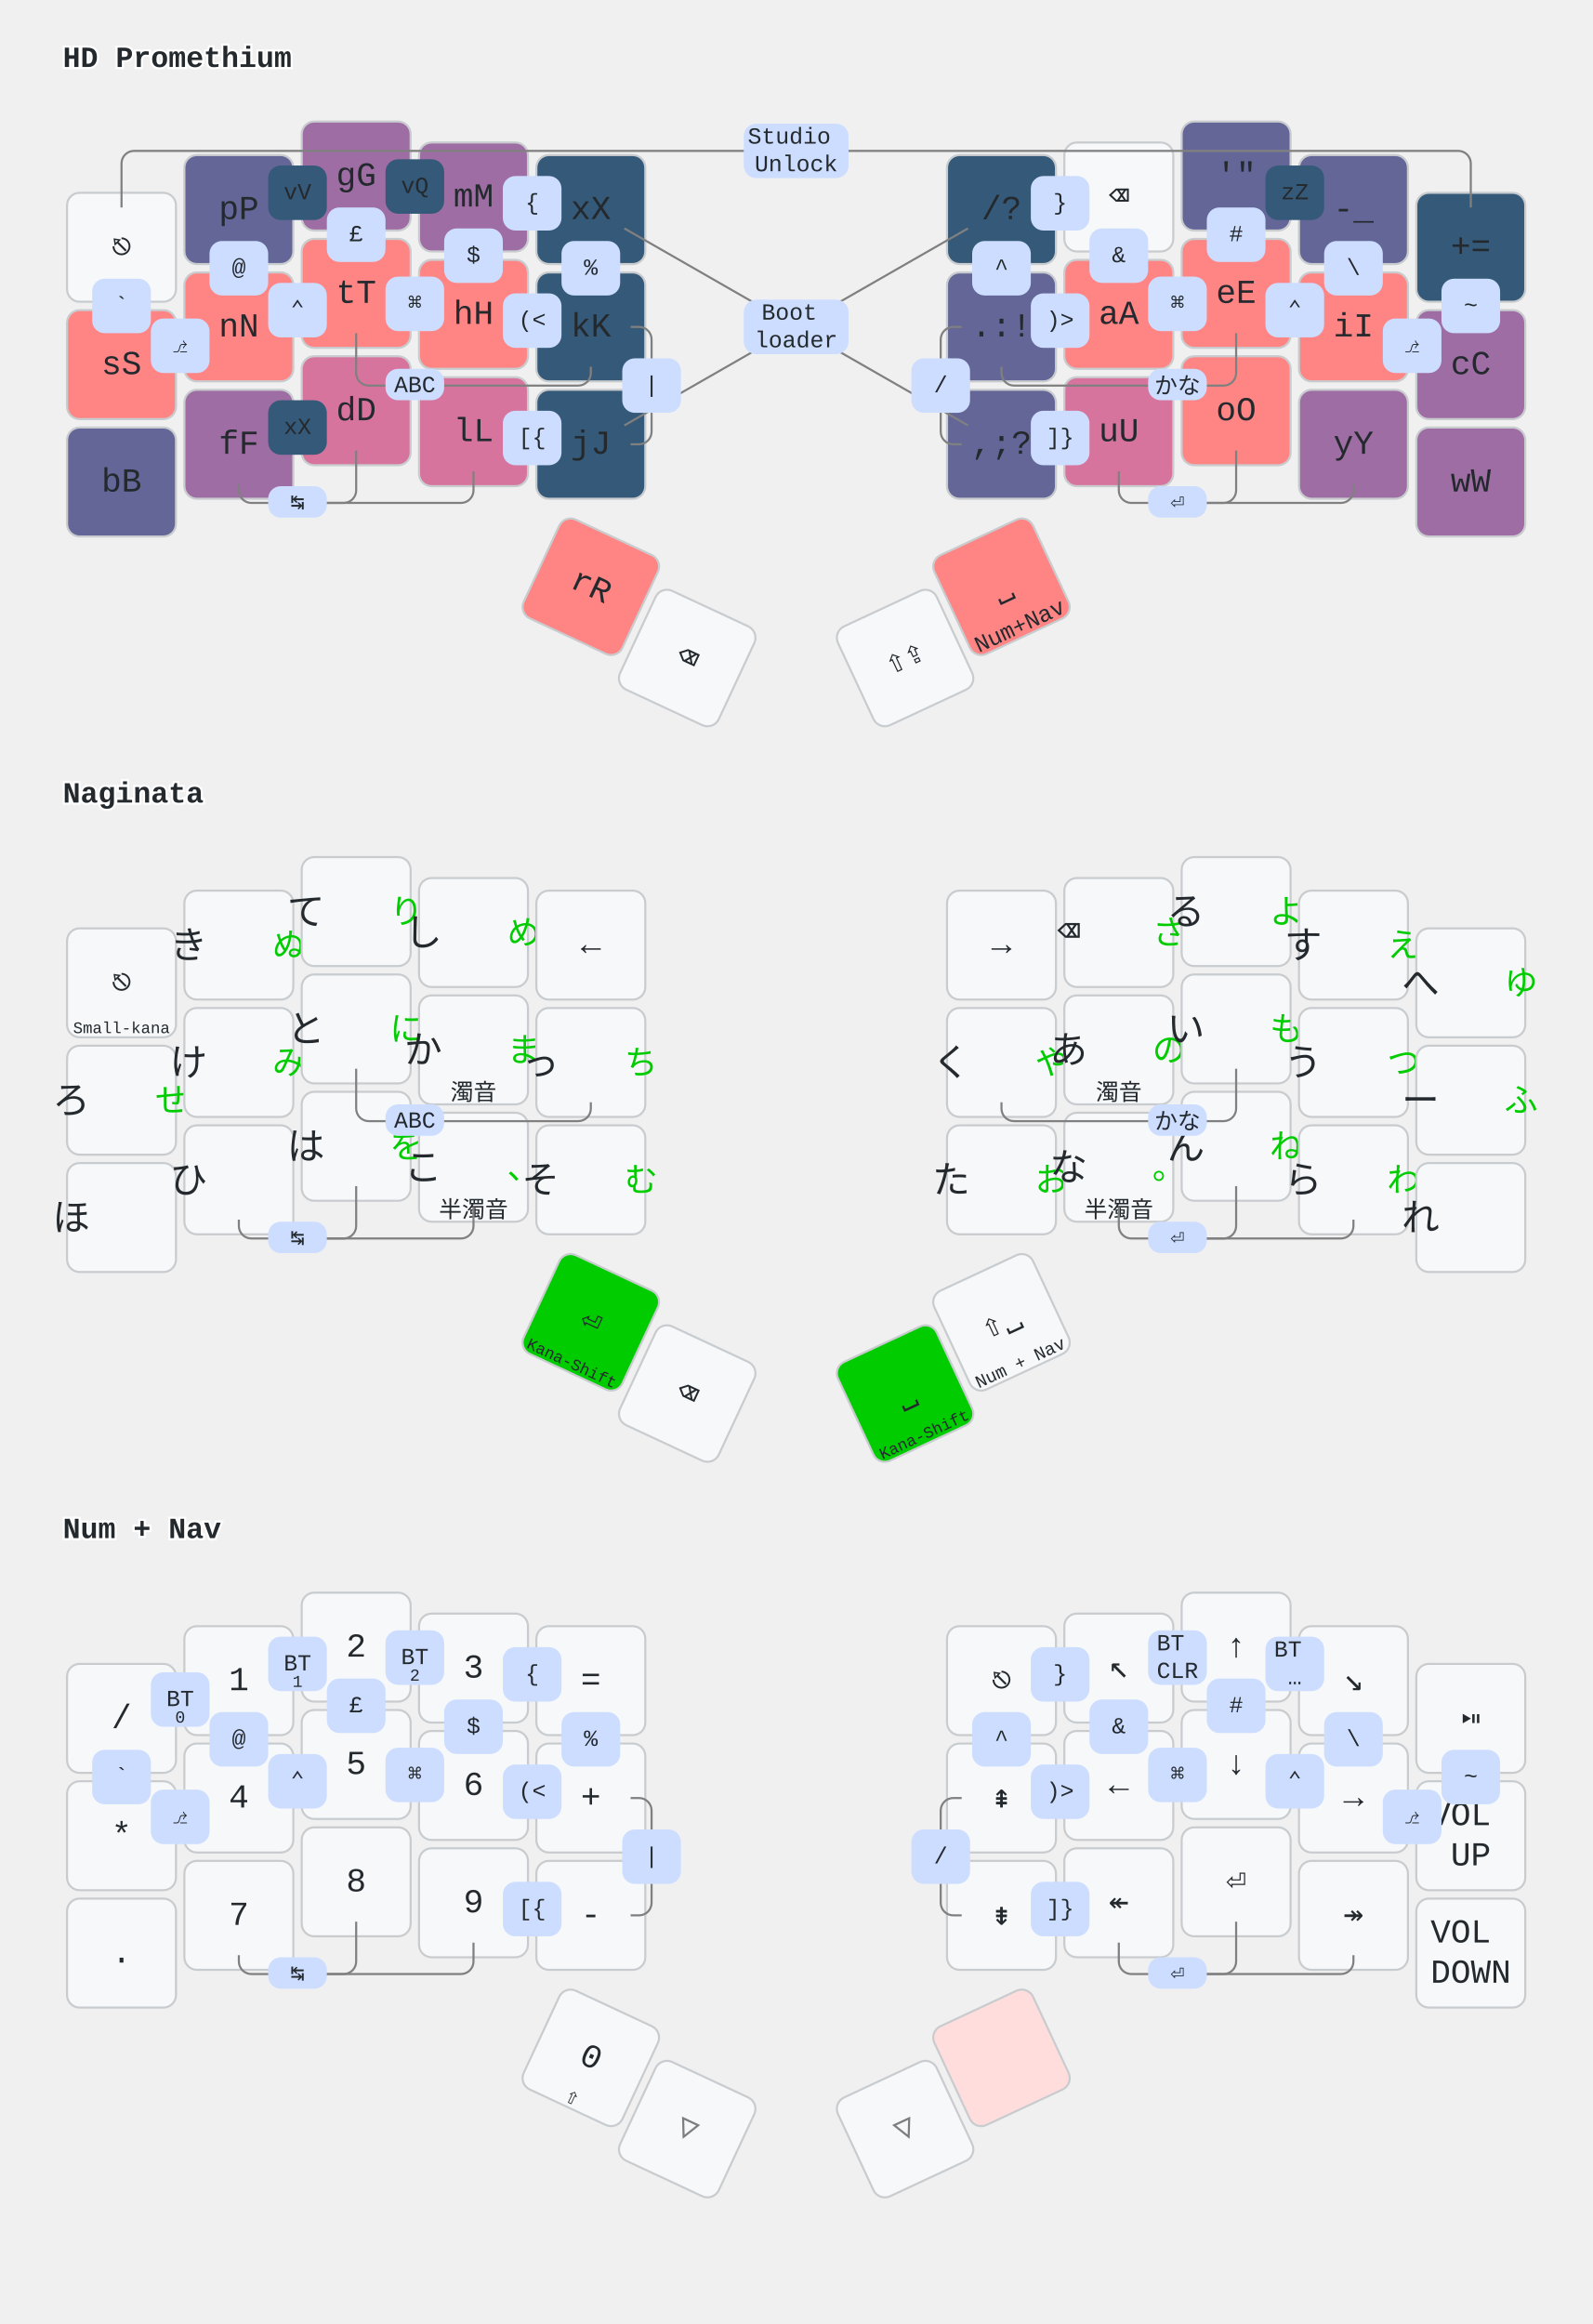
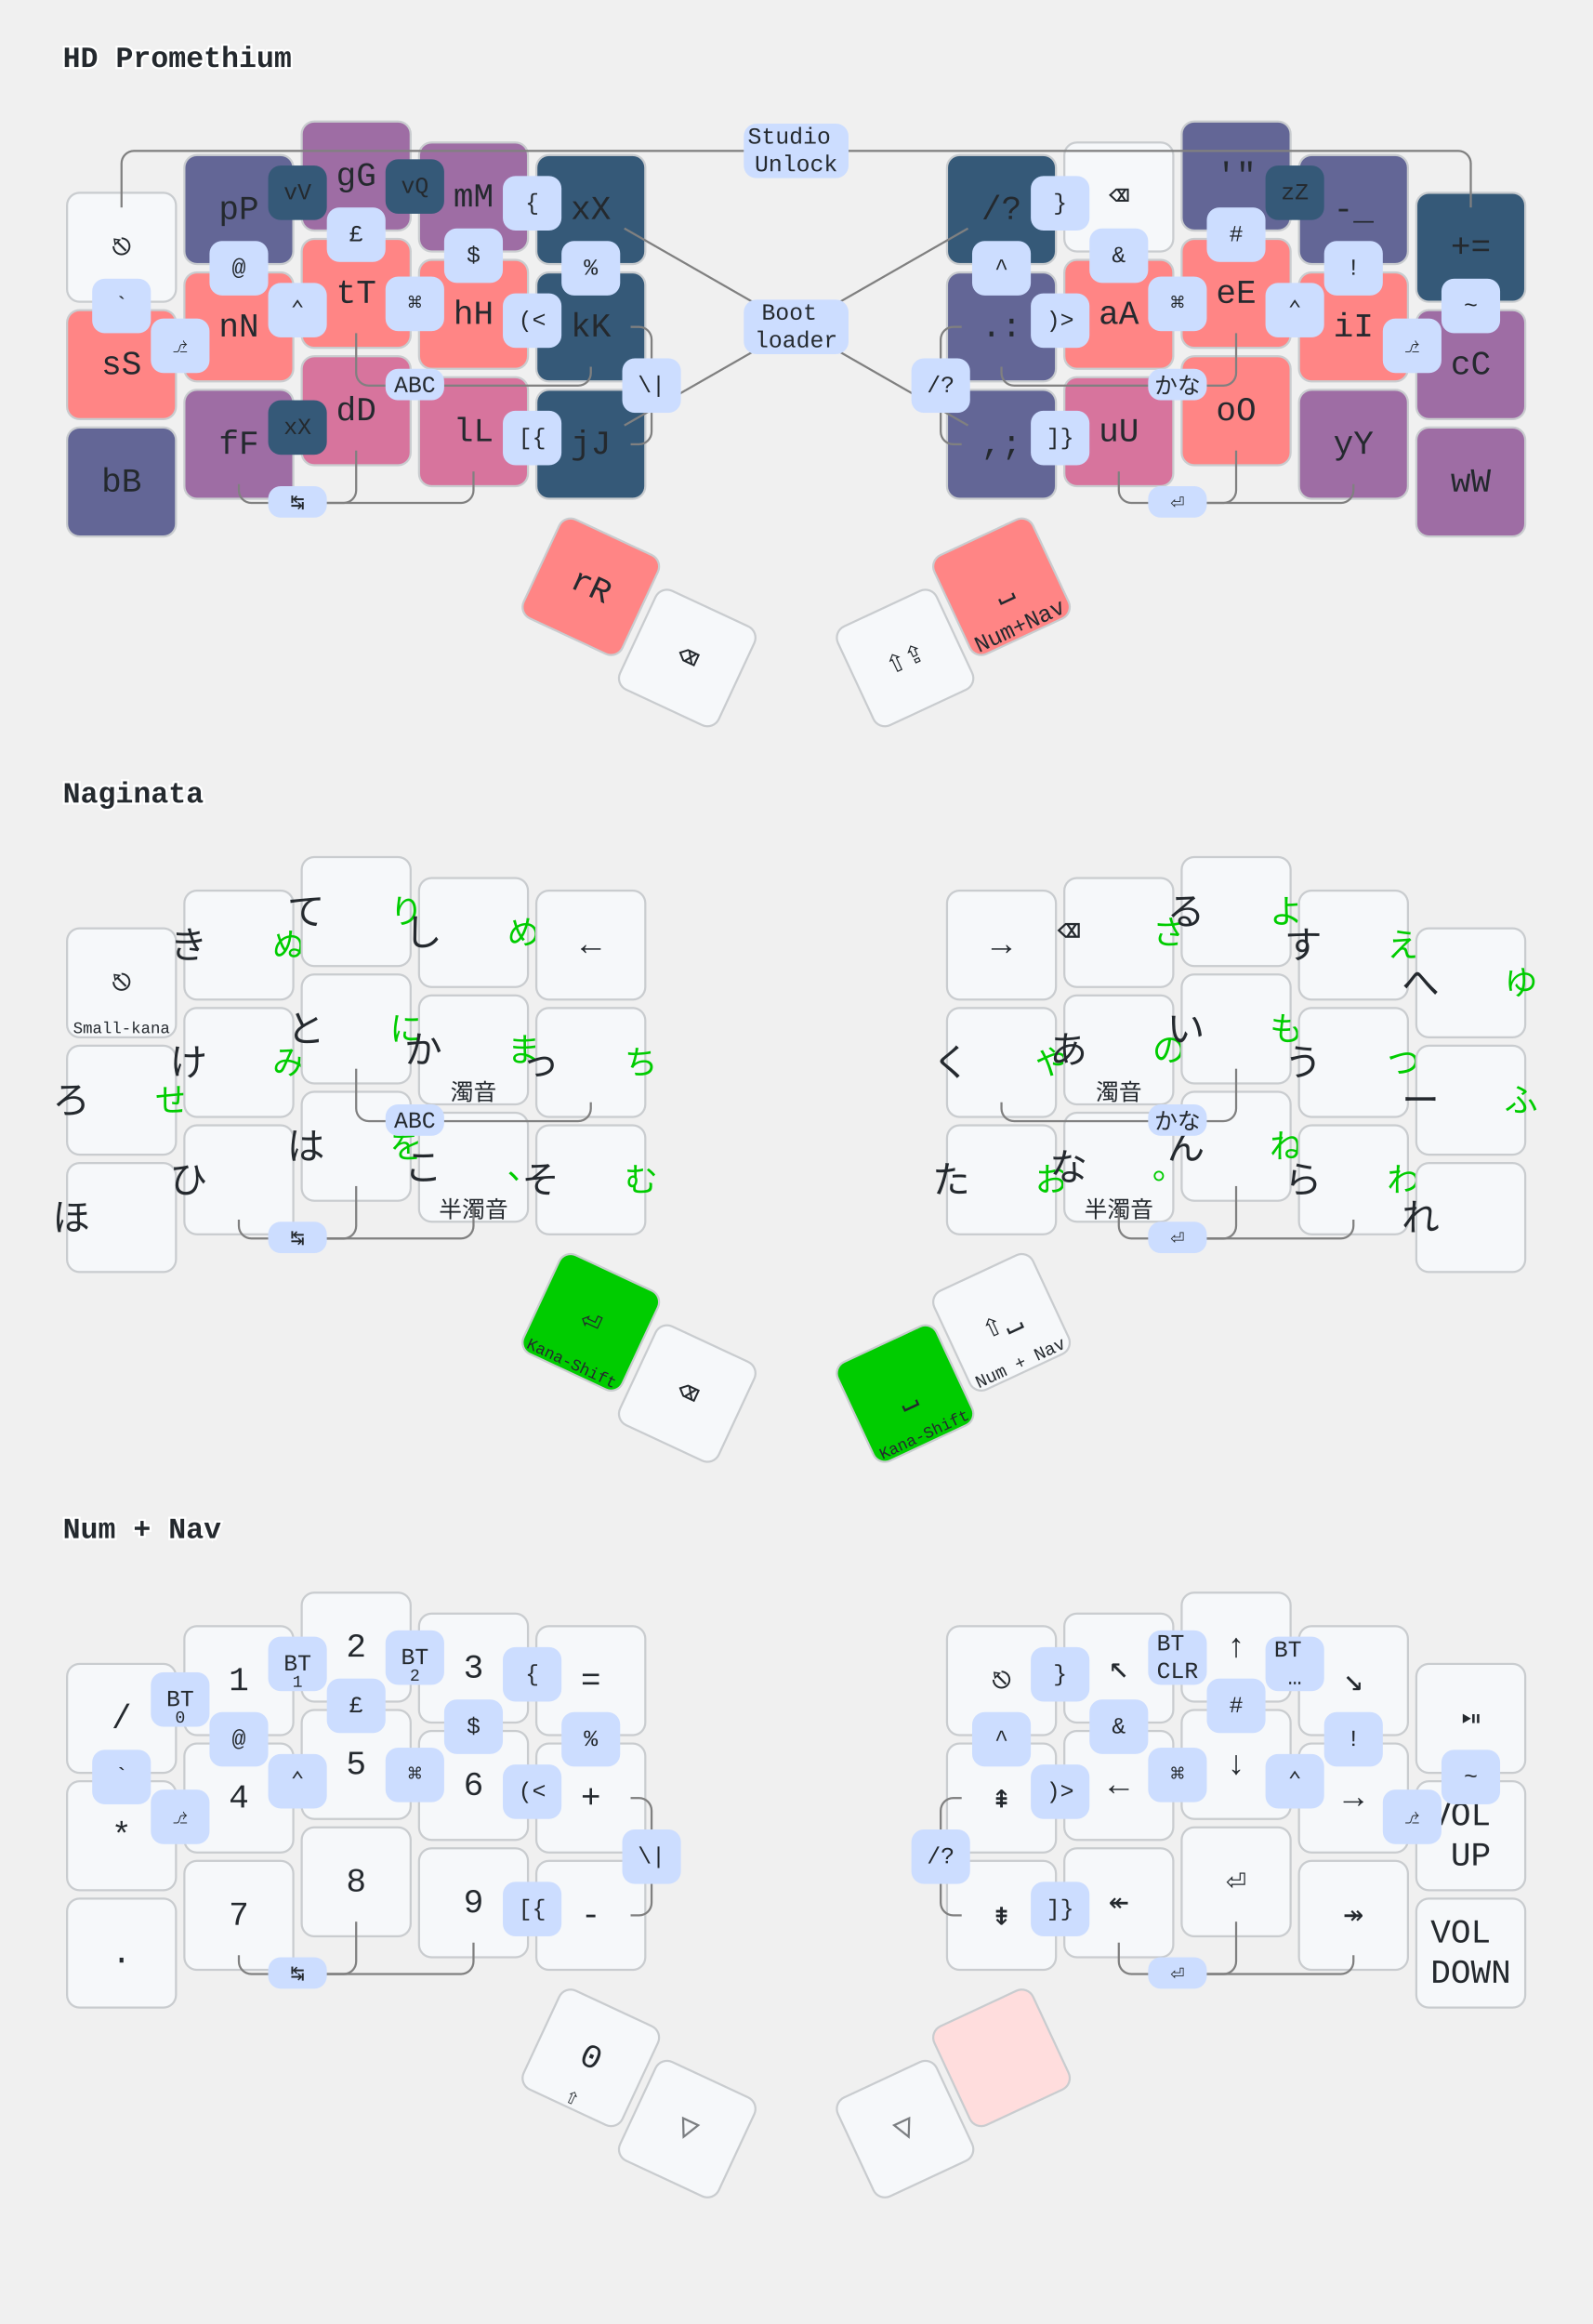
<svg xmlns="http://www.w3.org/2000/svg" width="760" height="1109" viewBox="0 0 760 1109" class="keymap">
  <style>/* inherit to force styles through use tags*/
svg path {
    fill: inherit;
}
/* font and background color specifications */
svg.keymap {
    font-family: SFMono-Regular,Consolas,Liberation Mono,Menlo,monospace;
    font-size: 14px;
    font-kerning: normal;
    text-rendering: optimizeLegibility;
    fill: #24292e;
}

/* default key styling */
rect.key {
    fill: #f6f8fa;
    stroke: #c9cccf;
    stroke-width: 1;
}

/* color accent for combo boxes */
rect.combo {
    fill: #cdf;
}

/* color accent for held keys */
rect.held, rect.combo.held {
    fill: #fdd;
}

/* color accent for ghost (optional) keys */
rect.ghost, rect.combo.ghost {
    stroke-dasharray: 4, 4;
    stroke-width: 2;
}

text {
    text-anchor: middle;
    dominant-baseline: middle;
}

/* styling for layer labels */
text.label {
    font-weight: bold;
    text-anchor: start;
    stroke: white;
    stroke-width: 2;
    paint-order: stroke;
}

text.tap {
    font-size: 16px;
}

/* styling for combo tap, and key hold/shifted label text */
text.combo, text.hold, text.shifted {
    font-size: 11px;
}

text.hold {
    text-anchor: middle;
    dominant-baseline: auto;
}

text.shifted {
    text-anchor: middle;
    dominant-baseline: hanging;
}

/* styling for hold/shifted label text in combo box */
text.combo.hold, text.combo.shifted {
    font-size: 8px;
}

/* lighter symbol for transparent keys */
text.trans {
    fill: #7b7e81;
}

/* styling for combo dendrons */
path.combo {
    stroke-width: 1;
    stroke: gray;
    fill: none;
}

/* Start Tabler Icons Cleanup */
/* cannot use height/width with glyphs */
.icon-tabler &gt; path {
    fill: inherit;
    stroke: inherit;
}
/* hide tabler's default box */
.icon-tabler &gt; path[stroke="none"][fill="none"] {
    visibility: collapse;
}

rect.low {
    fill: #355978;
}
rect.medium-low {
    fill: #636696;
}
rect.medium {
    fill: #9E6DA4;
}
rect.medium-high {
    fill: #D7749D;
}
rect.high {
    fill: #FF8585;
}

/* green styling for Naginata kana-shift */
rect.kshift {
    fill: #00CC00;
}
text.left {
    font-size: 18px;
    translate: 16px 7px;
}
text.right {
    fill: #00CC00;
    font-size: 16px;
    translate: -16px -10px;
}
</style>
  <g transform="translate(30, 0)" class="layer-HD Promethium">
    <text x="0" y="28" class="label" id="HD-Promethium">HD Promethium</text>
    <g transform="translate(0, 56)">
      <g transform="translate(28, 62)" class="key keypos-0">
        <rect rx="6" ry="6" x="-26" y="-26" width="52" height="52" class="key" />
        <text x="0" y="0" class="key tap">⎋</text>
      </g>
      <g transform="translate(84, 44)" class="key medium-low keypos-1">
        <rect rx="6" ry="6" x="-26" y="-26" width="52" height="52" class="key medium-low" />
        <text x="0" y="0" class="key medium-low tap">pP</text>
      </g>
      <g transform="translate(140, 28)" class="key medium keypos-2">
        <rect rx="6" ry="6" x="-26" y="-26" width="52" height="52" class="key medium" />
        <text x="0" y="0" class="key medium tap">gG</text>
      </g>
      <g transform="translate(196, 38)" class="key medium keypos-3">
        <rect rx="6" ry="6" x="-26" y="-26" width="52" height="52" class="key medium" />
        <text x="0" y="0" class="key medium tap">mM</text>
      </g>
      <g transform="translate(252, 44)" class="key low keypos-4">
        <rect rx="6" ry="6" x="-26" y="-26" width="52" height="52" class="key low" />
        <text x="0" y="0" class="key low tap">xX</text>
      </g>
      <g transform="translate(448, 44)" class="key low keypos-5">
        <rect rx="6" ry="6" x="-26" y="-26" width="52" height="52" class="key low" />
        <text x="0" y="0" class="key low tap">/?</text>
      </g>
      <g transform="translate(504, 38)" class="key keypos-6">
        <rect rx="6" ry="6" x="-26" y="-26" width="52" height="52" class="key" />
        <text x="0" y="0" class="key tap">⌫</text>
      </g>
      <g transform="translate(560, 28)" class="key medium-low keypos-7">
        <rect rx="6" ry="6" x="-26" y="-26" width="52" height="52" class="key medium-low" />
        <text x="0" y="0" class="key medium-low tap">'"</text>
      </g>
      <g transform="translate(616, 44)" class="key medium-low keypos-8">
        <rect rx="6" ry="6" x="-26" y="-26" width="52" height="52" class="key medium-low" />
        <text x="0" y="0" class="key medium-low tap">-_</text>
      </g>
      <g transform="translate(672, 62)" class="key low keypos-9">
        <rect rx="6" ry="6" x="-26" y="-26" width="52" height="52" class="key low" />
        <text x="0" y="0" class="key low tap">+=</text>
      </g>
      <g transform="translate(28, 118)" class="key high keypos-10">
        <rect rx="6" ry="6" x="-26" y="-26" width="52" height="52" class="key high" />
        <text x="0" y="0" class="key high tap">sS</text>
      </g>
      <g transform="translate(84, 100)" class="key high keypos-11">
        <rect rx="6" ry="6" x="-26" y="-26" width="52" height="52" class="key high" />
        <text x="0" y="0" class="key high tap">nN</text>
      </g>
      <g transform="translate(140, 84)" class="key high keypos-12">
        <rect rx="6" ry="6" x="-26" y="-26" width="52" height="52" class="key high" />
        <text x="0" y="0" class="key high tap">tT</text>
      </g>
      <g transform="translate(196, 94)" class="key high keypos-13">
        <rect rx="6" ry="6" x="-26" y="-26" width="52" height="52" class="key high" />
        <text x="0" y="0" class="key high tap">hH</text>
      </g>
      <g transform="translate(252, 100)" class="key low keypos-14">
        <rect rx="6" ry="6" x="-26" y="-26" width="52" height="52" class="key low" />
        <text x="0" y="0" class="key low tap">kK</text>
      </g>
      <g transform="translate(448, 100)" class="key medium-low keypos-15">
        <rect rx="6" ry="6" x="-26" y="-26" width="52" height="52" class="key medium-low" />
-         <text x="0" y="0" class="key medium-low tap">.:!</text>
+         <text x="0" y="0" class="key medium-low tap">.:</text>
      </g>
      <g transform="translate(504, 94)" class="key high keypos-16">
        <rect rx="6" ry="6" x="-26" y="-26" width="52" height="52" class="key high" />
        <text x="0" y="0" class="key high tap">aA</text>
      </g>
      <g transform="translate(560, 84)" class="key high keypos-17">
        <rect rx="6" ry="6" x="-26" y="-26" width="52" height="52" class="key high" />
        <text x="0" y="0" class="key high tap">eE</text>
      </g>
      <g transform="translate(616, 100)" class="key high keypos-18">
        <rect rx="6" ry="6" x="-26" y="-26" width="52" height="52" class="key high" />
        <text x="0" y="0" class="key high tap">iI</text>
      </g>
      <g transform="translate(672, 118)" class="key medium keypos-19">
        <rect rx="6" ry="6" x="-26" y="-26" width="52" height="52" class="key medium" />
        <text x="0" y="0" class="key medium tap">cC</text>
      </g>
      <g transform="translate(28, 174)" class="key medium-low keypos-20">
        <rect rx="6" ry="6" x="-26" y="-26" width="52" height="52" class="key medium-low" />
        <text x="0" y="0" class="key medium-low tap">bB</text>
      </g>
      <g transform="translate(84, 156)" class="key medium keypos-21">
        <rect rx="6" ry="6" x="-26" y="-26" width="52" height="52" class="key medium" />
        <text x="0" y="0" class="key medium tap">fF</text>
      </g>
      <g transform="translate(140, 140)" class="key medium-high keypos-22">
        <rect rx="6" ry="6" x="-26" y="-26" width="52" height="52" class="key medium-high" />
        <text x="0" y="0" class="key medium-high tap">dD</text>
      </g>
      <g transform="translate(196, 150)" class="key medium-high keypos-23">
        <rect rx="6" ry="6" x="-26" y="-26" width="52" height="52" class="key medium-high" />
        <text x="0" y="0" class="key medium-high tap">lL</text>
      </g>
      <g transform="translate(252, 156)" class="key low keypos-24">
        <rect rx="6" ry="6" x="-26" y="-26" width="52" height="52" class="key low" />
        <text x="0" y="0" class="key low tap">jJ</text>
      </g>
      <g transform="translate(448, 156)" class="key medium-low keypos-25">
        <rect rx="6" ry="6" x="-26" y="-26" width="52" height="52" class="key medium-low" />
-         <text x="0" y="0" class="key medium-low tap">,;?</text>
+         <text x="0" y="0" class="key medium-low tap">,;</text>
      </g>
      <g transform="translate(504, 150)" class="key medium-high keypos-26">
        <rect rx="6" ry="6" x="-26" y="-26" width="52" height="52" class="key medium-high" />
        <text x="0" y="0" class="key medium-high tap">uU</text>
      </g>
      <g transform="translate(560, 140)" class="key high keypos-27">
        <rect rx="6" ry="6" x="-26" y="-26" width="52" height="52" class="key high" />
        <text x="0" y="0" class="key high tap">oO</text>
      </g>
      <g transform="translate(616, 156)" class="key medium keypos-28">
        <rect rx="6" ry="6" x="-26" y="-26" width="52" height="52" class="key medium" />
        <text x="0" y="0" class="key medium tap">yY</text>
      </g>
      <g transform="translate(672, 174)" class="key medium keypos-29">
        <rect rx="6" ry="6" x="-26" y="-26" width="52" height="52" class="key medium" />
        <text x="0" y="0" class="key medium tap">wW</text>
      </g>
      <g transform="translate(252, 224) rotate(25.0)" class="key high keypos-30">
        <rect rx="6" ry="6" x="-26" y="-26" width="52" height="52" class="key high" />
        <text x="0" y="0" class="key high tap">rR</text>
      </g>
      <g transform="translate(298, 258) rotate(25.0)" class="key keypos-31">
        <rect rx="6" ry="6" x="-26" y="-26" width="52" height="52" class="key" />
        <text x="0" y="0" class="key tap">⌫</text>
      </g>
      <g transform="translate(402, 258) rotate(-25.0)" class="key keypos-32">
        <rect rx="6" ry="6" x="-26" y="-26" width="52" height="52" class="key" />
        <text x="0" y="0" class="key tap">⇧⇪</text>
      </g>
      <g transform="translate(448, 224) rotate(-25.0)" class="key high keypos-33">
        <rect rx="6" ry="6" x="-26" y="-26" width="52" height="52" class="key high" />
        <text x="0" y="0" class="key high tap">⎵</text>
        <text x="0" y="24" class="key high hold">Num+Nav</text>
      </g>
      <g class="combo combopos-0">
        <path d="M350,16 h-316 a6.0,6.0 0 0 0 -6.0,6.0 v21" class="combo" />
        <path d="M350,16 h316 a6.0,6.0 0 0 1 6.0,6.0 v21" class="combo" />
        <rect rx="6" ry="6" x="325" y="3" width="50" height="26" class="combo" />
        <text x="350" y="16" class="combo tap">
          <tspan x="350" dy="-0.6em">Studio</tspan>
          <tspan x="350" dy="1.2em">Unlock</tspan>
        </text>
      </g>
      <g class="combo combopos-1">
        <path d="M350,100 l-82,-47" class="combo" />
        <path d="M350,100 l82,-47" class="combo" />
        <path d="M350,100 l-82,47" class="combo" />
        <path d="M350,100 l82,47" class="combo" />
        <rect rx="6" ry="6" x="325" y="87" width="50" height="26" class="combo" />
        <text x="350" y="100" class="combo tap">
          <tspan x="350" dy="-0.6em">Boot</tspan>
          <tspan x="350" dy="1.2em">loader</tspan>
        </text>
      </g>
      <g class="combo combopos-2">
        <path d="M532,128 h-78 a6.0,6.0 0 0 1 -6.0,-6.0 v-3" class="combo" />
        <path d="M532,128 h22 a6.0,6.0 0 0 0 6.0,-6.0 v-19" class="combo" />
        <rect rx="6" ry="6" x="518" y="120" width="28" height="15" class="combo" />
        <text x="532" y="128" class="combo tap">かな</text>
      </g>
      <g class="combo combopos-3">
        <path d="M168,128 h78 a6.0,6.0 0 0 0 6.0,-6.0 v-3" class="combo" />
        <path d="M168,128 h-22 a6.0,6.0 0 0 1 -6.0,-6.0 v-19" class="combo" />
        <rect rx="6" ry="6" x="154" y="120" width="28" height="15" class="combo" />
        <text x="168" y="128" class="combo tap">ABC</text>
      </g>
      <g class="combo combopos-4">
        <path d="M112,184 h78 a6.0,6.0 0 0 0 6.0,-6.0 v-9" class="combo" />
        <path d="M112,184 h22 a6.0,6.0 0 0 0 6.0,-6.0 v-19" class="combo" />
        <path d="M112,184 h-22 a6.0,6.0 0 0 1 -6.0,-6.0 v-3" class="combo" />
        <rect rx="6" ry="6" x="98" y="176" width="28" height="15" class="combo" />
        <text x="112" y="184" class="combo tap">↹</text>
      </g>
      <g class="combo combopos-5">
        <path d="M532,184 h-22 a6.0,6.0 0 0 1 -6.0,-6.0 v-9" class="combo" />
        <path d="M532,184 h22 a6.0,6.0 0 0 0 6.0,-6.0 v-19" class="combo" />
        <path d="M532,184 h78 a6.0,6.0 0 0 0 6.0,-6.0 v-3" class="combo" />
        <rect rx="6" ry="6" x="518" y="176" width="28" height="15" class="combo" />
        <text x="532" y="184" class="combo tap">⏎</text>
      </g>
      <g class="combo combopos-6">
        <rect rx="6" ry="6" x="42" y="96" width="28" height="26" class="combo" />
        <text x="56" y="109" class="combo tap">⎇</text>
      </g>
      <g class="combo combopos-7">
        <rect rx="6" ry="6" x="98" y="79" width="28" height="26" class="combo" />
        <text x="112" y="92" class="combo tap">⌃</text>
      </g>
      <g class="combo combopos-8">
        <rect rx="6" ry="6" x="154" y="76" width="28" height="26" class="combo" />
        <text x="168" y="89" class="combo tap">⌘</text>
      </g>
      <g class="combo combopos-9">
        <rect rx="6" ry="6" x="630" y="96" width="28" height="26" class="combo" />
        <text x="644" y="109" class="combo tap">⎇</text>
      </g>
      <g class="combo combopos-10">
        <rect rx="6" ry="6" x="574" y="79" width="28" height="26" class="combo" />
        <text x="588" y="92" class="combo tap">⌃</text>
      </g>
      <g class="combo combopos-11">
        <rect rx="6" ry="6" x="518" y="76" width="28" height="26" class="combo" />
        <text x="532" y="89" class="combo tap">⌘</text>
      </g>
      <g class="combo low combopos-12">
        <rect rx="6" ry="6" x="154" y="20" width="28" height="26" class="combo low" />
        <text x="168" y="33" class="combo low tap">vQ</text>
      </g>
      <g class="combo low combopos-13">
        <rect rx="6" ry="6" x="574" y="23" width="28" height="26" class="combo low" />
        <text x="588" y="36" class="combo low tap">zZ</text>
      </g>
      <g class="combo low combopos-14">
        <rect rx="6" ry="6" x="98" y="23" width="28" height="26" class="combo low" />
        <text x="112" y="36" class="combo low tap">vV</text>
      </g>
      <g class="combo low combopos-15">
        <rect rx="6" ry="6" x="98" y="135" width="28" height="26" class="combo low" />
        <text x="112" y="148" class="combo low tap">xX</text>
      </g>
      <g class="combo combopos-16">
        <rect rx="6" ry="6" x="14" y="77" width="28" height="26" class="combo" />
        <text x="28" y="90" class="combo tap">`</text>
      </g>
      <g class="combo combopos-17">
        <rect rx="6" ry="6" x="70" y="59" width="28" height="26" class="combo" />
        <text x="84" y="72" class="combo tap">@</text>
      </g>
      <g class="combo combopos-18">
        <rect rx="6" ry="6" x="126" y="43" width="28" height="26" class="combo" />
        <text x="140" y="56" class="combo tap">£</text>
      </g>
      <g class="combo combopos-19">
        <rect rx="6" ry="6" x="182" y="53" width="28" height="26" class="combo" />
        <text x="196" y="66" class="combo tap">$</text>
      </g>
      <g class="combo combopos-20">
        <rect rx="6" ry="6" x="238" y="59" width="28" height="26" class="combo" />
        <text x="252" y="72" class="combo tap">%</text>
      </g>
      <g class="combo combopos-21">
        <path d="M281,128 v-22 a6.0,6.0 0 0 0 -6.0,-6.0 h-4" class="combo" />
        <path d="M281,128 v22 a6.0,6.0 0 0 1 -6.0,6.0 h-4" class="combo" />
        <rect rx="6" ry="6" x="267" y="115" width="28" height="26" class="combo" />
-         <text x="281" y="128" class="combo tap">|</text>
+         <text x="281" y="128" class="combo tap">\|</text>
      </g>
      <g class="combo combopos-22">
        <path d="M419,128 v-22 a6.0,6.0 0 0 1 6.0,-6.0 h4" class="combo" />
        <path d="M419,128 v22 a6.0,6.0 0 0 0 6.0,6.0 h4" class="combo" />
        <rect rx="6" ry="6" x="405" y="115" width="28" height="26" class="combo" />
-         <text x="419" y="128" class="combo tap">/</text>
+         <text x="419" y="128" class="combo tap">/?</text>
      </g>
      <g class="combo combopos-23">
        <rect rx="6" ry="6" x="434" y="59" width="28" height="26" class="combo" />
        <text x="448" y="72" class="combo tap">^</text>
      </g>
      <g class="combo combopos-24">
        <rect rx="6" ry="6" x="490" y="53" width="28" height="26" class="combo" />
        <text x="504" y="66" class="combo tap">&amp;</text>
      </g>
      <g class="combo combopos-25">
        <rect rx="6" ry="6" x="546" y="43" width="28" height="26" class="combo" />
        <text x="560" y="56" class="combo tap">#</text>
      </g>
      <g class="combo combopos-26">
        <rect rx="6" ry="6" x="602" y="59" width="28" height="26" class="combo" />
-         <text x="616" y="72" class="combo tap">\</text>
+         <text x="616" y="72" class="combo tap">!</text>
      </g>
      <g class="combo combopos-27">
        <rect rx="6" ry="6" x="658" y="77" width="28" height="26" class="combo" />
        <text x="672" y="90" class="combo tap">~</text>
      </g>
      <g class="combo combopos-28">
        <rect rx="6" ry="6" x="210" y="28" width="28" height="26" class="combo" />
        <text x="224" y="41" class="combo tap">{</text>
      </g>
      <g class="combo combopos-29">
        <rect rx="6" ry="6" x="462" y="28" width="28" height="26" class="combo" />
        <text x="476" y="41" class="combo tap">}</text>
      </g>
      <g class="combo combopos-30">
        <rect rx="6" ry="6" x="210" y="84" width="28" height="26" class="combo" />
        <text x="224" y="97" class="combo tap">(&lt;</text>
      </g>
      <g class="combo combopos-31">
        <rect rx="6" ry="6" x="462" y="84" width="28" height="26" class="combo" />
        <text x="476" y="97" class="combo tap">)&gt;</text>
      </g>
      <g class="combo combopos-32">
        <rect rx="6" ry="6" x="210" y="140" width="28" height="26" class="combo" />
        <text x="224" y="153" class="combo tap">[{</text>
      </g>
      <g class="combo combopos-33">
        <rect rx="6" ry="6" x="462" y="140" width="28" height="26" class="combo" />
        <text x="476" y="153" class="combo tap">]}</text>
      </g>
    </g>
  </g>
  <g transform="translate(30, 351)" class="layer-Naginata">
    <text x="0" y="28" class="label" id="Naginata">Naginata</text>
    <g transform="translate(0, 56)">
      <g transform="translate(28, 62)" class="key keypos-0">
        <rect rx="6" ry="6" x="-26" y="-26" width="52" height="52" class="key" />
        <text x="0" y="0" class="key tap">⎋</text>
        <text x="0" y="24" class="key hold">
          <tspan style="font-size: 70%">Small-kana</tspan>
        </text>
      </g>
      <g transform="translate(84, 44)" class="key keypos-1">
        <rect rx="6" ry="6" x="-26" y="-26" width="52" height="52" class="key" />
        <text x="-24" y="0" class="key left">き</text>
        <text x="24" y="0" class="key right">ぬ</text>
      </g>
      <g transform="translate(140, 28)" class="key keypos-2">
        <rect rx="6" ry="6" x="-26" y="-26" width="52" height="52" class="key" />
        <text x="-24" y="0" class="key left">て</text>
        <text x="24" y="0" class="key right">り</text>
      </g>
      <g transform="translate(196, 38)" class="key keypos-3">
        <rect rx="6" ry="6" x="-26" y="-26" width="52" height="52" class="key" />
        <text x="-24" y="0" class="key left">し</text>
        <text x="24" y="0" class="key right">め</text>
      </g>
      <g transform="translate(252, 44)" class="key keypos-4">
        <rect rx="6" ry="6" x="-26" y="-26" width="52" height="52" class="key" />
        <text x="0" y="0" class="key tap">←</text>
      </g>
      <g transform="translate(448, 44)" class="key keypos-5">
        <rect rx="6" ry="6" x="-26" y="-26" width="52" height="52" class="key" />
        <text x="0" y="0" class="key tap">→</text>
      </g>
      <g transform="translate(504, 38)" class="key keypos-6">
        <rect rx="6" ry="6" x="-26" y="-26" width="52" height="52" class="key" />
        <text x="-24" y="0" class="key left">⌫</text>
        <text x="24" y="0" class="key right">さ</text>
      </g>
      <g transform="translate(560, 28)" class="key keypos-7">
        <rect rx="6" ry="6" x="-26" y="-26" width="52" height="52" class="key" />
        <text x="-24" y="0" class="key left">る</text>
        <text x="24" y="0" class="key right">よ</text>
      </g>
      <g transform="translate(616, 44)" class="key keypos-8">
        <rect rx="6" ry="6" x="-26" y="-26" width="52" height="52" class="key" />
        <text x="-24" y="0" class="key left">す</text>
        <text x="24" y="0" class="key right">え</text>
      </g>
      <g transform="translate(672, 62)" class="key keypos-9">
        <rect rx="6" ry="6" x="-26" y="-26" width="52" height="52" class="key" />
        <text x="-24" y="0" class="key left">へ</text>
        <text x="24" y="0" class="key right">ゆ</text>
      </g>
      <g transform="translate(28, 118)" class="key keypos-10">
        <rect rx="6" ry="6" x="-26" y="-26" width="52" height="52" class="key" />
        <text x="-24" y="0" class="key left">ろ</text>
        <text x="24" y="0" class="key right">せ</text>
      </g>
      <g transform="translate(84, 100)" class="key keypos-11">
        <rect rx="6" ry="6" x="-26" y="-26" width="52" height="52" class="key" />
        <text x="-24" y="0" class="key left">け</text>
        <text x="24" y="0" class="key right">み</text>
      </g>
      <g transform="translate(140, 84)" class="key keypos-12">
        <rect rx="6" ry="6" x="-26" y="-26" width="52" height="52" class="key" />
        <text x="-24" y="0" class="key left">と</text>
        <text x="24" y="0" class="key right">に</text>
      </g>
      <g transform="translate(196, 94)" class="key keypos-13">
        <rect rx="6" ry="6" x="-26" y="-26" width="52" height="52" class="key" />
        <text x="0" y="24" class="key hold">濁音</text>
        <text x="-24" y="0" class="key left">か</text>
        <text x="24" y="0" class="key right">ま</text>
      </g>
      <g transform="translate(252, 100)" class="key keypos-14">
        <rect rx="6" ry="6" x="-26" y="-26" width="52" height="52" class="key" />
        <text x="-24" y="0" class="key left">っ</text>
        <text x="24" y="0" class="key right">ち</text>
      </g>
      <g transform="translate(448, 100)" class="key keypos-15">
        <rect rx="6" ry="6" x="-26" y="-26" width="52" height="52" class="key" />
        <text x="-24" y="0" class="key left">く</text>
        <text x="24" y="0" class="key right">や</text>
      </g>
      <g transform="translate(504, 94)" class="key keypos-16">
        <rect rx="6" ry="6" x="-26" y="-26" width="52" height="52" class="key" />
        <text x="0" y="24" class="key hold">濁音</text>
        <text x="-24" y="0" class="key left">あ</text>
        <text x="24" y="0" class="key right">の</text>
      </g>
      <g transform="translate(560, 84)" class="key keypos-17">
        <rect rx="6" ry="6" x="-26" y="-26" width="52" height="52" class="key" />
        <text x="-24" y="0" class="key left">い</text>
        <text x="24" y="0" class="key right">も</text>
      </g>
      <g transform="translate(616, 100)" class="key keypos-18">
        <rect rx="6" ry="6" x="-26" y="-26" width="52" height="52" class="key" />
        <text x="-24" y="0" class="key left">う</text>
        <text x="24" y="0" class="key right">つ</text>
      </g>
      <g transform="translate(672, 118)" class="key keypos-19">
        <rect rx="6" ry="6" x="-26" y="-26" width="52" height="52" class="key" />
        <text x="-24" y="0" class="key left">ー</text>
        <text x="24" y="0" class="key right">ふ</text>
      </g>
      <g transform="translate(28, 174)" class="key keypos-20">
        <rect rx="6" ry="6" x="-26" y="-26" width="52" height="52" class="key" />
        <text x="-24" y="0" class="key left">ほ</text>
      </g>
      <g transform="translate(84, 156)" class="key keypos-21">
        <rect rx="6" ry="6" x="-26" y="-26" width="52" height="52" class="key" />
        <text x="-24" y="0" class="key left">ひ</text>
      </g>
      <g transform="translate(140, 140)" class="key keypos-22">
        <rect rx="6" ry="6" x="-26" y="-26" width="52" height="52" class="key" />
        <text x="-24" y="0" class="key left">は</text>
        <text x="24" y="0" class="key right">を</text>
      </g>
      <g transform="translate(196, 150)" class="key keypos-23">
        <rect rx="6" ry="6" x="-26" y="-26" width="52" height="52" class="key" />
        <text x="0" y="24" class="key hold">半濁音</text>
        <text x="-24" y="0" class="key left">こ</text>
        <text x="24" y="0" class="key right">、</text>
      </g>
      <g transform="translate(252, 156)" class="key keypos-24">
        <rect rx="6" ry="6" x="-26" y="-26" width="52" height="52" class="key" />
        <text x="-24" y="0" class="key left">そ</text>
        <text x="24" y="0" class="key right">む</text>
      </g>
      <g transform="translate(448, 156)" class="key keypos-25">
        <rect rx="6" ry="6" x="-26" y="-26" width="52" height="52" class="key" />
        <text x="-24" y="0" class="key left">た</text>
        <text x="24" y="0" class="key right">お</text>
      </g>
      <g transform="translate(504, 150)" class="key keypos-26">
        <rect rx="6" ry="6" x="-26" y="-26" width="52" height="52" class="key" />
        <text x="0" y="24" class="key hold">半濁音</text>
        <text x="-24" y="0" class="key left">な</text>
        <text x="24" y="0" class="key right">。</text>
      </g>
      <g transform="translate(560, 140)" class="key keypos-27">
        <rect rx="6" ry="6" x="-26" y="-26" width="52" height="52" class="key" />
        <text x="-24" y="0" class="key left">ん</text>
        <text x="24" y="0" class="key right">ね</text>
      </g>
      <g transform="translate(616, 156)" class="key keypos-28">
        <rect rx="6" ry="6" x="-26" y="-26" width="52" height="52" class="key" />
        <text x="-24" y="0" class="key left">ら</text>
        <text x="24" y="0" class="key right">わ</text>
      </g>
      <g transform="translate(672, 174)" class="key keypos-29">
        <rect rx="6" ry="6" x="-26" y="-26" width="52" height="52" class="key" />
        <text x="-24" y="0" class="key left">れ</text>
      </g>
      <g transform="translate(252, 224) rotate(25.0)" class="key kshift keypos-30">
        <rect rx="6" ry="6" x="-26" y="-26" width="52" height="52" class="key kshift" />
        <text x="0" y="0" class="key kshift tap">⏎</text>
        <text x="0" y="24" class="key kshift hold">
          <tspan style="font-size: 70%">Kana-Shift</tspan>
        </text>
      </g>
      <g transform="translate(298, 258) rotate(25.0)" class="key keypos-31">
        <rect rx="6" ry="6" x="-26" y="-26" width="52" height="52" class="key" />
        <text x="0" y="0" class="key tap">⌫</text>
      </g>
      <g transform="translate(402, 258) rotate(-25.0)" class="key kshift keypos-32">
        <rect rx="6" ry="6" x="-26" y="-26" width="52" height="52" class="key kshift" />
        <text x="0" y="0" class="key kshift tap">⎵</text>
        <text x="0" y="24" class="key kshift hold">
          <tspan style="font-size: 70%">Kana-Shift</tspan>
        </text>
      </g>
      <g transform="translate(448, 224) rotate(-25.0)" class="key keypos-33">
        <rect rx="6" ry="6" x="-26" y="-26" width="52" height="52" class="key" />
        <text x="0" y="0" class="key tap">⇧⎵</text>
        <a href="#Num--Nav">
          <text x="0" y="24" class="key hold layer-activator">
            <tspan style="font-size: 78%">Num + Nav</tspan>
          </text>
        </a>
      </g>
      <g class="combo combopos-0">
        <path d="M532,128 h-78 a6.0,6.0 0 0 1 -6.0,-6.0 v-3" class="combo" />
        <path d="M532,128 h22 a6.0,6.0 0 0 0 6.0,-6.0 v-19" class="combo" />
        <rect rx="6" ry="6" x="518" y="120" width="28" height="15" class="combo" />
        <text x="532" y="128" class="combo tap">かな</text>
      </g>
      <g class="combo combopos-1">
        <path d="M168,128 h78 a6.0,6.0 0 0 0 6.0,-6.0 v-3" class="combo" />
        <path d="M168,128 h-22 a6.0,6.0 0 0 1 -6.0,-6.0 v-19" class="combo" />
        <rect rx="6" ry="6" x="154" y="120" width="28" height="15" class="combo" />
        <text x="168" y="128" class="combo tap">ABC</text>
      </g>
      <g class="combo combopos-2">
        <path d="M112,184 h78 a6.0,6.0 0 0 0 6.0,-6.0 v-9" class="combo" />
        <path d="M112,184 h22 a6.0,6.0 0 0 0 6.0,-6.0 v-19" class="combo" />
        <path d="M112,184 h-22 a6.0,6.0 0 0 1 -6.0,-6.0 v-3" class="combo" />
        <rect rx="6" ry="6" x="98" y="176" width="28" height="15" class="combo" />
        <text x="112" y="184" class="combo tap">↹</text>
      </g>
      <g class="combo combopos-3">
        <path d="M532,184 h-22 a6.0,6.0 0 0 1 -6.0,-6.0 v-9" class="combo" />
        <path d="M532,184 h22 a6.0,6.0 0 0 0 6.0,-6.0 v-19" class="combo" />
        <path d="M532,184 h78 a6.0,6.0 0 0 0 6.0,-6.0 v-3" class="combo" />
        <rect rx="6" ry="6" x="518" y="176" width="28" height="15" class="combo" />
        <text x="532" y="184" class="combo tap">⏎</text>
      </g>
    </g>
  </g>
  <g transform="translate(30, 702)" class="layer-Num + Nav">
    <text x="0" y="28" class="label" id="Num--Nav">Num + Nav</text>
    <g transform="translate(0, 56)">
      <g transform="translate(28, 62)" class="key keypos-0">
        <rect rx="6" ry="6" x="-26" y="-26" width="52" height="52" class="key" />
        <text x="0" y="0" class="key tap">/</text>
      </g>
      <g transform="translate(84, 44)" class="key keypos-1">
        <rect rx="6" ry="6" x="-26" y="-26" width="52" height="52" class="key" />
        <text x="0" y="0" class="key tap">1</text>
      </g>
      <g transform="translate(140, 28)" class="key keypos-2">
        <rect rx="6" ry="6" x="-26" y="-26" width="52" height="52" class="key" />
        <text x="0" y="0" class="key tap">2</text>
      </g>
      <g transform="translate(196, 38)" class="key keypos-3">
        <rect rx="6" ry="6" x="-26" y="-26" width="52" height="52" class="key" />
        <text x="0" y="0" class="key tap">3</text>
      </g>
      <g transform="translate(252, 44)" class="key keypos-4">
        <rect rx="6" ry="6" x="-26" y="-26" width="52" height="52" class="key" />
        <text x="0" y="0" class="key tap">=</text>
      </g>
      <g transform="translate(448, 44)" class="key keypos-5">
        <rect rx="6" ry="6" x="-26" y="-26" width="52" height="52" class="key" />
        <text x="0" y="0" class="key tap">⎋</text>
      </g>
      <g transform="translate(504, 38)" class="key keypos-6">
        <rect rx="6" ry="6" x="-26" y="-26" width="52" height="52" class="key" />
        <text x="0" y="0" class="key tap">↖</text>
      </g>
      <g transform="translate(560, 28)" class="key keypos-7">
        <rect rx="6" ry="6" x="-26" y="-26" width="52" height="52" class="key" />
        <text x="0" y="0" class="key tap">↑</text>
      </g>
      <g transform="translate(616, 44)" class="key keypos-8">
        <rect rx="6" ry="6" x="-26" y="-26" width="52" height="52" class="key" />
        <text x="0" y="0" class="key tap">↘</text>
      </g>
      <g transform="translate(672, 62)" class="key keypos-9">
        <rect rx="6" ry="6" x="-26" y="-26" width="52" height="52" class="key" />
        <text x="0" y="0" class="key tap">⏯</text>
      </g>
      <g transform="translate(28, 118)" class="key keypos-10">
        <rect rx="6" ry="6" x="-26" y="-26" width="52" height="52" class="key" />
        <text x="0" y="0" class="key tap">*</text>
      </g>
      <g transform="translate(84, 100)" class="key keypos-11">
        <rect rx="6" ry="6" x="-26" y="-26" width="52" height="52" class="key" />
        <text x="0" y="0" class="key tap">4</text>
      </g>
      <g transform="translate(140, 84)" class="key keypos-12">
        <rect rx="6" ry="6" x="-26" y="-26" width="52" height="52" class="key" />
        <text x="0" y="0" class="key tap">5</text>
      </g>
      <g transform="translate(196, 94)" class="key keypos-13">
        <rect rx="6" ry="6" x="-26" y="-26" width="52" height="52" class="key" />
        <text x="0" y="0" class="key tap">6</text>
      </g>
      <g transform="translate(252, 100)" class="key keypos-14">
        <rect rx="6" ry="6" x="-26" y="-26" width="52" height="52" class="key" />
        <text x="0" y="0" class="key tap">+</text>
      </g>
      <g transform="translate(448, 100)" class="key keypos-15">
        <rect rx="6" ry="6" x="-26" y="-26" width="52" height="52" class="key" />
        <text x="0" y="0" class="key tap">⇞</text>
      </g>
      <g transform="translate(504, 94)" class="key keypos-16">
        <rect rx="6" ry="6" x="-26" y="-26" width="52" height="52" class="key" />
        <text x="0" y="0" class="key tap">←</text>
      </g>
      <g transform="translate(560, 84)" class="key keypos-17">
        <rect rx="6" ry="6" x="-26" y="-26" width="52" height="52" class="key" />
        <text x="0" y="0" class="key tap">↓</text>
      </g>
      <g transform="translate(616, 100)" class="key keypos-18">
        <rect rx="6" ry="6" x="-26" y="-26" width="52" height="52" class="key" />
        <text x="0" y="0" class="key tap">→</text>
      </g>
      <g transform="translate(672, 118)" class="key keypos-19">
        <rect rx="6" ry="6" x="-26" y="-26" width="52" height="52" class="key" />
        <text x="0" y="0" class="key tap">
          <tspan x="0" dy="-0.6em">VOL</tspan>
          <tspan x="0" dy="1.2em">UP</tspan>
        </text>
      </g>
      <g transform="translate(28, 174)" class="key keypos-20">
        <rect rx="6" ry="6" x="-26" y="-26" width="52" height="52" class="key" />
        <text x="0" y="0" class="key tap">.</text>
      </g>
      <g transform="translate(84, 156)" class="key keypos-21">
        <rect rx="6" ry="6" x="-26" y="-26" width="52" height="52" class="key" />
        <text x="0" y="0" class="key tap">7</text>
      </g>
      <g transform="translate(140, 140)" class="key keypos-22">
        <rect rx="6" ry="6" x="-26" y="-26" width="52" height="52" class="key" />
        <text x="0" y="0" class="key tap">8</text>
      </g>
      <g transform="translate(196, 150)" class="key keypos-23">
        <rect rx="6" ry="6" x="-26" y="-26" width="52" height="52" class="key" />
        <text x="0" y="0" class="key tap">9</text>
      </g>
      <g transform="translate(252, 156)" class="key keypos-24">
        <rect rx="6" ry="6" x="-26" y="-26" width="52" height="52" class="key" />
        <text x="0" y="0" class="key tap">-</text>
      </g>
      <g transform="translate(448, 156)" class="key keypos-25">
        <rect rx="6" ry="6" x="-26" y="-26" width="52" height="52" class="key" />
        <text x="0" y="0" class="key tap">⇟</text>
      </g>
      <g transform="translate(504, 150)" class="key keypos-26">
        <rect rx="6" ry="6" x="-26" y="-26" width="52" height="52" class="key" />
        <text x="0" y="0" class="key tap">↞</text>
      </g>
      <g transform="translate(560, 140)" class="key keypos-27">
        <rect rx="6" ry="6" x="-26" y="-26" width="52" height="52" class="key" />
        <text x="0" y="0" class="key tap">⏎</text>
      </g>
      <g transform="translate(616, 156)" class="key keypos-28">
        <rect rx="6" ry="6" x="-26" y="-26" width="52" height="52" class="key" />
        <text x="0" y="0" class="key tap">↠</text>
      </g>
      <g transform="translate(672, 174)" class="key keypos-29">
        <rect rx="6" ry="6" x="-26" y="-26" width="52" height="52" class="key" />
        <text x="0" y="0" class="key tap">
          <tspan x="0" dy="-0.6em">VOL</tspan>
          <tspan x="0" dy="1.2em">DOWN</tspan>
        </text>
      </g>
      <g transform="translate(252, 224) rotate(25.0)" class="key keypos-30">
        <rect rx="6" ry="6" x="-26" y="-26" width="52" height="52" class="key" />
        <text x="0" y="0" class="key tap">0</text>
        <text x="0" y="24" class="key hold">⇧</text>
      </g>
      <g transform="translate(298, 258) rotate(25.0)" class="key trans keypos-31">
        <rect rx="6" ry="6" x="-26" y="-26" width="52" height="52" class="key trans" />
        <text x="0" y="0" class="key trans tap">▽</text>
      </g>
      <g transform="translate(402, 258) rotate(-25.0)" class="key trans keypos-32">
        <rect rx="6" ry="6" x="-26" y="-26" width="52" height="52" class="key trans" />
        <text x="0" y="0" class="key trans tap">▽</text>
      </g>
      <g transform="translate(448, 224) rotate(-25.0)" class="key held keypos-33">
        <rect rx="6" ry="6" x="-26" y="-26" width="52" height="52" class="key held" />
      </g>
      <g class="combo combopos-0">
        <path d="M112,184 h78 a6.0,6.0 0 0 0 6.0,-6.0 v-9" class="combo" />
        <path d="M112,184 h22 a6.0,6.0 0 0 0 6.0,-6.0 v-19" class="combo" />
        <path d="M112,184 h-22 a6.0,6.0 0 0 1 -6.0,-6.0 v-3" class="combo" />
        <rect rx="6" ry="6" x="98" y="176" width="28" height="15" class="combo" />
        <text x="112" y="184" class="combo tap">↹</text>
      </g>
      <g class="combo combopos-1">
        <path d="M532,184 h-22 a6.0,6.0 0 0 1 -6.0,-6.0 v-9" class="combo" />
        <path d="M532,184 h22 a6.0,6.0 0 0 0 6.0,-6.0 v-19" class="combo" />
        <path d="M532,184 h78 a6.0,6.0 0 0 0 6.0,-6.0 v-3" class="combo" />
        <rect rx="6" ry="6" x="518" y="176" width="28" height="15" class="combo" />
        <text x="532" y="184" class="combo tap">⏎</text>
      </g>
      <g class="combo combopos-2">
        <rect rx="6" ry="6" x="42" y="96" width="28" height="26" class="combo" />
        <text x="56" y="109" class="combo tap">⎇</text>
      </g>
      <g class="combo combopos-3">
        <rect rx="6" ry="6" x="98" y="79" width="28" height="26" class="combo" />
        <text x="112" y="92" class="combo tap">⌃</text>
      </g>
      <g class="combo combopos-4">
        <rect rx="6" ry="6" x="154" y="76" width="28" height="26" class="combo" />
        <text x="168" y="89" class="combo tap">⌘</text>
      </g>
      <g class="combo combopos-5">
        <rect rx="6" ry="6" x="630" y="96" width="28" height="26" class="combo" />
        <text x="644" y="109" class="combo tap">⎇</text>
      </g>
      <g class="combo combopos-6">
        <rect rx="6" ry="6" x="574" y="79" width="28" height="26" class="combo" />
        <text x="588" y="92" class="combo tap">⌃</text>
      </g>
      <g class="combo combopos-7">
        <rect rx="6" ry="6" x="518" y="76" width="28" height="26" class="combo" />
        <text x="532" y="89" class="combo tap">⌘</text>
      </g>
      <g class="combo combopos-8">
        <rect rx="6" ry="6" x="14" y="77" width="28" height="26" class="combo" />
        <text x="28" y="90" class="combo tap">`</text>
      </g>
      <g class="combo combopos-9">
        <rect rx="6" ry="6" x="70" y="59" width="28" height="26" class="combo" />
        <text x="84" y="72" class="combo tap">@</text>
      </g>
      <g class="combo combopos-10">
        <rect rx="6" ry="6" x="126" y="43" width="28" height="26" class="combo" />
        <text x="140" y="56" class="combo tap">£</text>
      </g>
      <g class="combo combopos-11">
        <rect rx="6" ry="6" x="182" y="53" width="28" height="26" class="combo" />
        <text x="196" y="66" class="combo tap">$</text>
      </g>
      <g class="combo combopos-12">
        <rect rx="6" ry="6" x="238" y="59" width="28" height="26" class="combo" />
        <text x="252" y="72" class="combo tap">%</text>
      </g>
      <g class="combo combopos-13">
        <path d="M281,128 v-22 a6.0,6.0 0 0 0 -6.0,-6.0 h-4" class="combo" />
        <path d="M281,128 v22 a6.0,6.0 0 0 1 -6.0,6.0 h-4" class="combo" />
        <rect rx="6" ry="6" x="267" y="115" width="28" height="26" class="combo" />
-         <text x="281" y="128" class="combo tap">|</text>
+         <text x="281" y="128" class="combo tap">\|</text>
      </g>
      <g class="combo combopos-14">
        <path d="M419,128 v-22 a6.0,6.0 0 0 1 6.0,-6.0 h4" class="combo" />
        <path d="M419,128 v22 a6.0,6.0 0 0 0 6.0,6.0 h4" class="combo" />
        <rect rx="6" ry="6" x="405" y="115" width="28" height="26" class="combo" />
-         <text x="419" y="128" class="combo tap">/</text>
+         <text x="419" y="128" class="combo tap">/?</text>
      </g>
      <g class="combo combopos-15">
        <rect rx="6" ry="6" x="434" y="59" width="28" height="26" class="combo" />
        <text x="448" y="72" class="combo tap">^</text>
      </g>
      <g class="combo combopos-16">
        <rect rx="6" ry="6" x="490" y="53" width="28" height="26" class="combo" />
        <text x="504" y="66" class="combo tap">&amp;</text>
      </g>
      <g class="combo combopos-17">
        <rect rx="6" ry="6" x="546" y="43" width="28" height="26" class="combo" />
        <text x="560" y="56" class="combo tap">#</text>
      </g>
      <g class="combo combopos-18">
        <rect rx="6" ry="6" x="602" y="59" width="28" height="26" class="combo" />
-         <text x="616" y="72" class="combo tap">\</text>
+         <text x="616" y="72" class="combo tap">!</text>
      </g>
      <g class="combo combopos-19">
        <rect rx="6" ry="6" x="658" y="77" width="28" height="26" class="combo" />
        <text x="672" y="90" class="combo tap">~</text>
      </g>
      <g class="combo combopos-20">
        <rect rx="6" ry="6" x="210" y="28" width="28" height="26" class="combo" />
        <text x="224" y="41" class="combo tap">{</text>
      </g>
      <g class="combo combopos-21">
        <rect rx="6" ry="6" x="462" y="28" width="28" height="26" class="combo" />
        <text x="476" y="41" class="combo tap">}</text>
      </g>
      <g class="combo combopos-22">
        <rect rx="6" ry="6" x="210" y="84" width="28" height="26" class="combo" />
        <text x="224" y="97" class="combo tap">(&lt;</text>
      </g>
      <g class="combo combopos-23">
        <rect rx="6" ry="6" x="462" y="84" width="28" height="26" class="combo" />
        <text x="476" y="97" class="combo tap">)&gt;</text>
      </g>
      <g class="combo combopos-24">
        <rect rx="6" ry="6" x="210" y="140" width="28" height="26" class="combo" />
        <text x="224" y="153" class="combo tap">[{</text>
      </g>
      <g class="combo combopos-25">
        <rect rx="6" ry="6" x="462" y="140" width="28" height="26" class="combo" />
        <text x="476" y="153" class="combo tap">]}</text>
      </g>
      <g class="combo combopos-26">
        <rect rx="6" ry="6" x="42" y="40" width="28" height="26" class="combo" />
        <text x="56" y="53" class="combo tap">BT</text>
        <text x="56" y="64" class="combo hold">0</text>
      </g>
      <g class="combo combopos-27">
        <rect rx="6" ry="6" x="98" y="23" width="28" height="26" class="combo" />
        <text x="112" y="36" class="combo tap">BT</text>
        <text x="112" y="47" class="combo hold">1</text>
      </g>
      <g class="combo combopos-28">
        <rect rx="6" ry="6" x="154" y="20" width="28" height="26" class="combo" />
        <text x="168" y="33" class="combo tap">BT</text>
        <text x="168" y="44" class="combo hold">2</text>
      </g>
      <g class="combo combopos-29">
        <rect rx="6" ry="6" x="518" y="20" width="28" height="26" class="combo" />
        <text x="532" y="33" class="combo tap">
          <tspan x="532" dy="-0.6em">BT</tspan>
          <tspan x="532" dy="1.2em">CLR</tspan>
        </text>
      </g>
      <g class="combo combopos-30">
        <rect rx="6" ry="6" x="574" y="23" width="28" height="26" class="combo" />
        <text x="588" y="36" class="combo tap">
          <tspan x="588" dy="-0.6em">BT</tspan>
          <tspan x="588" dy="1.2em">…</tspan>
        </text>
      </g>
    </g>
  </g>
</svg>
